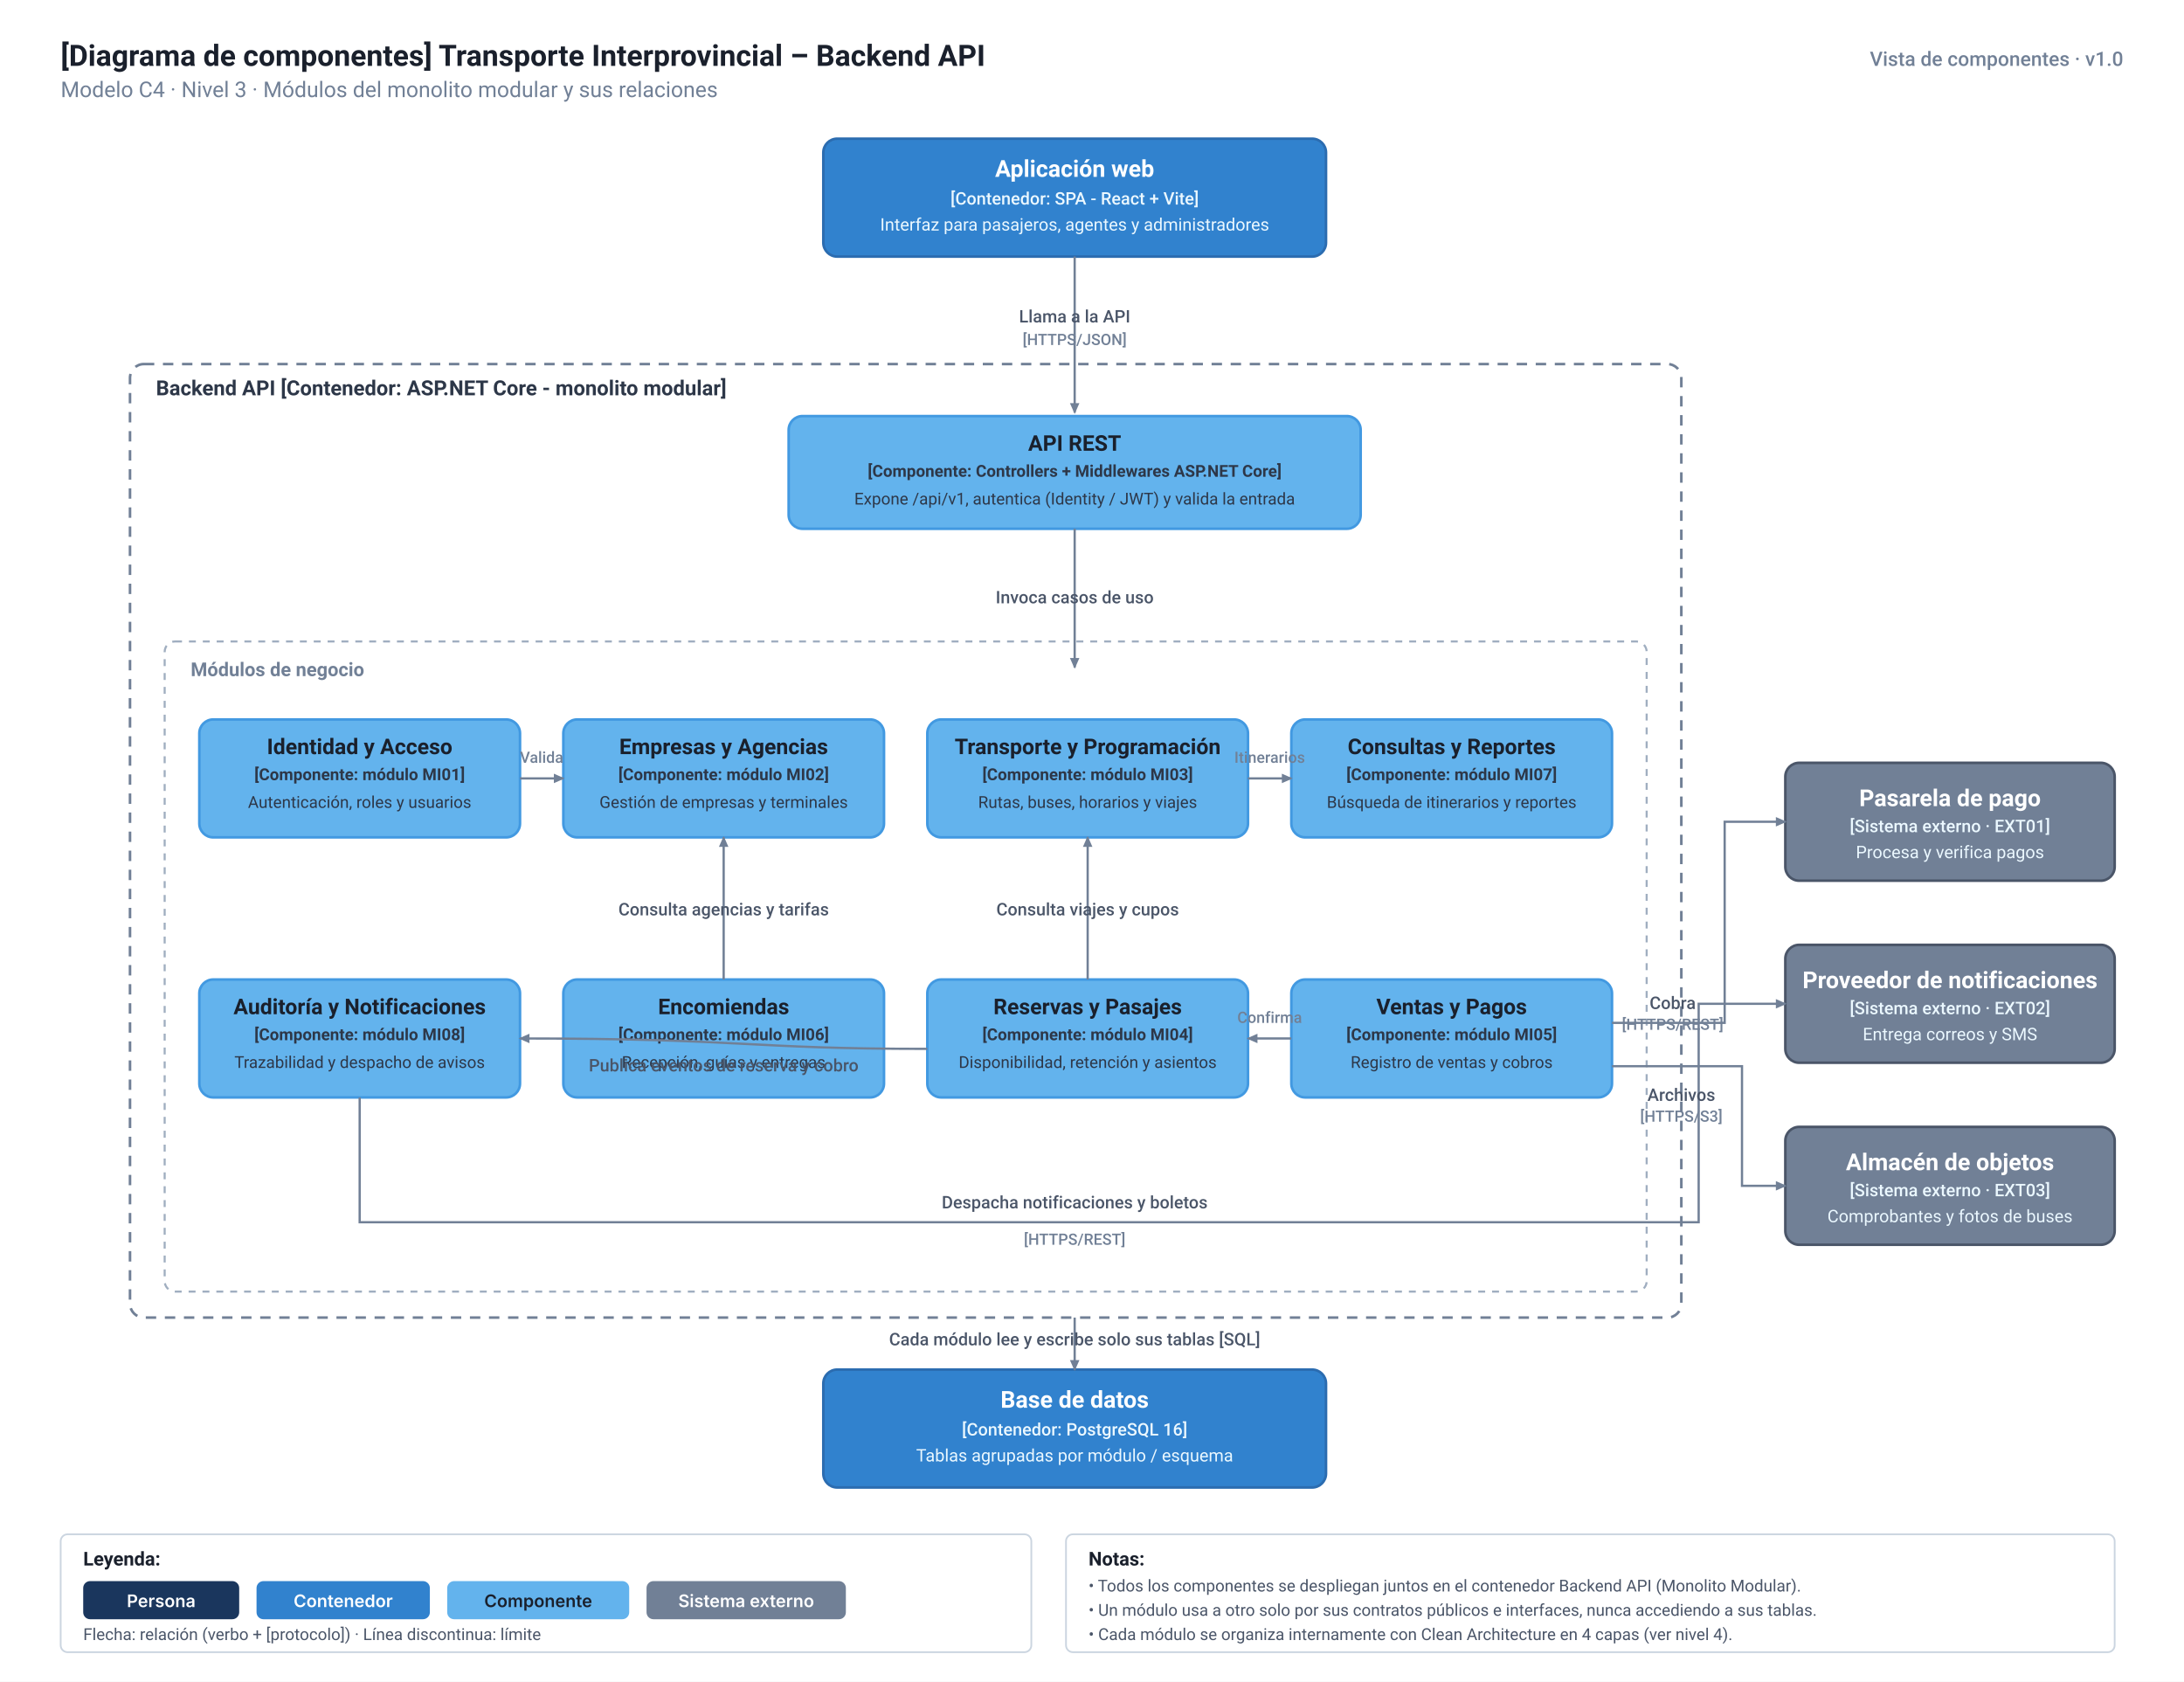
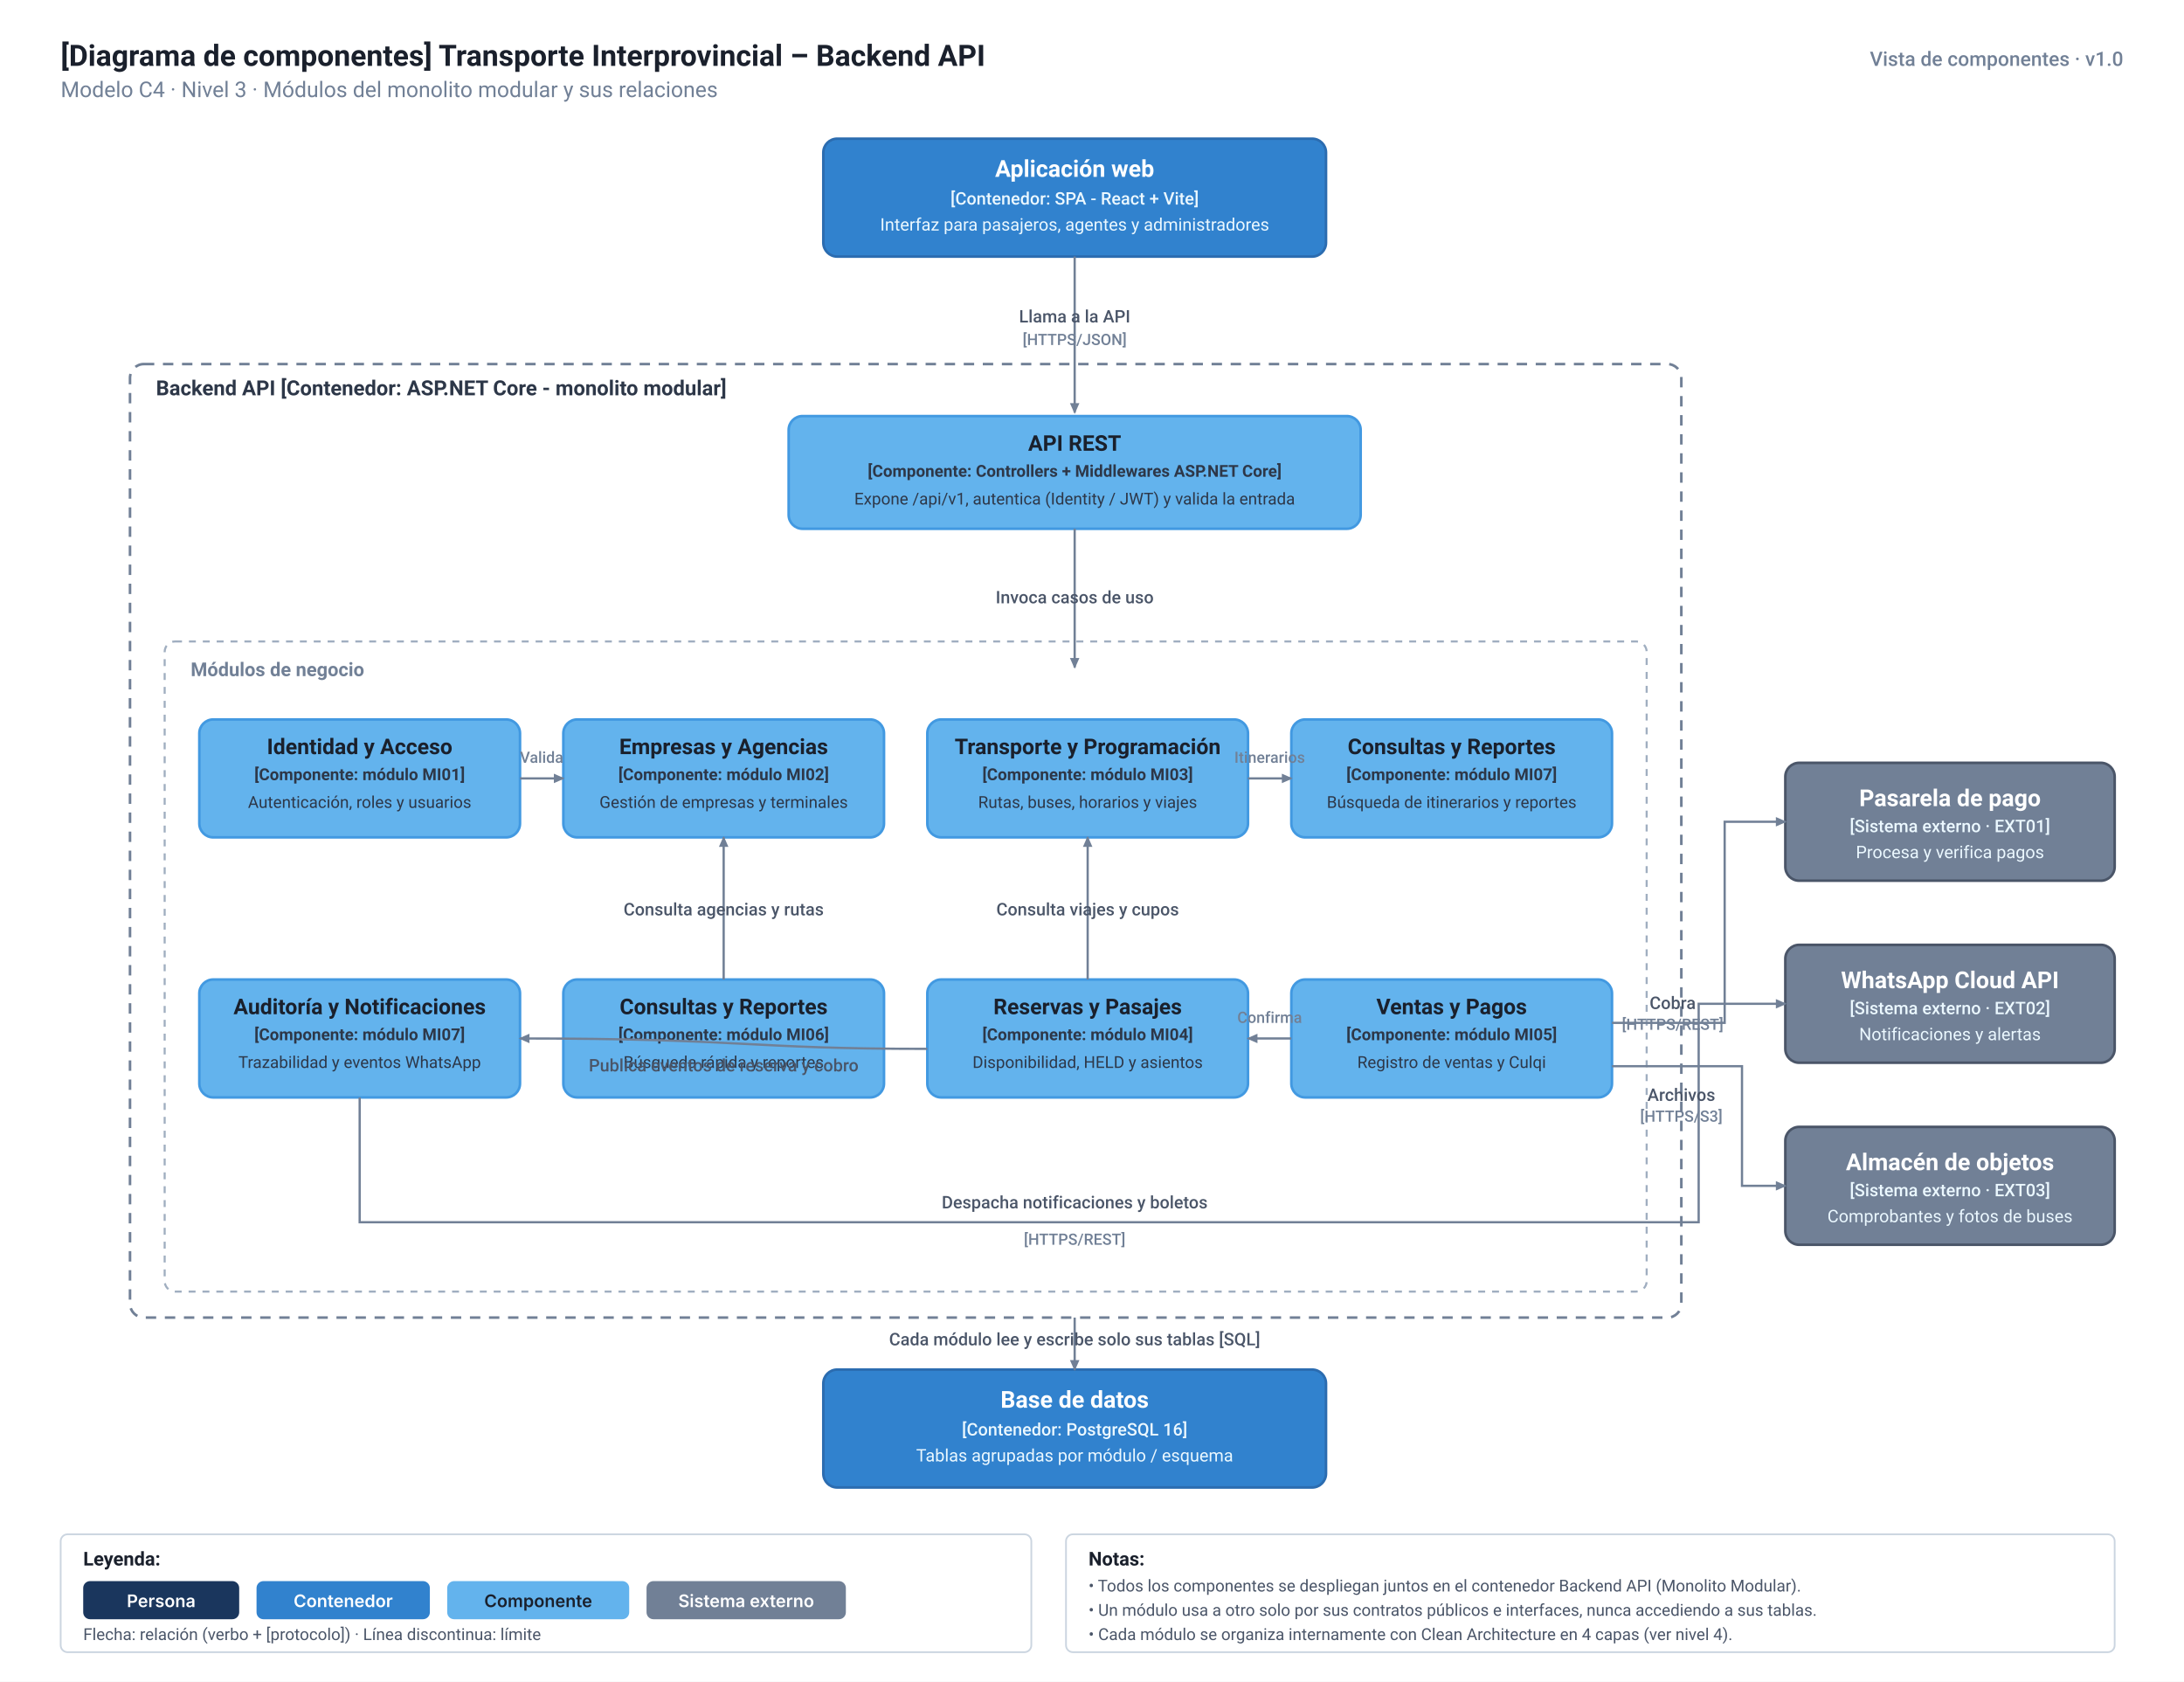
<svg xmlns="http://www.w3.org/2000/svg" width="1260" height="970" viewBox="0 0 1260 970" role="img" aria-labelledby="title desc">
  <defs>
    <marker id="arrow" viewBox="0 0 10 10" refX="7" refY="5" markerWidth="6" markerHeight="6" orient="auto-start-reverse">
      <path d="M 0 1.5 L 8 5 L 0 8.5 z" fill="#718096" />
    </marker>
    <style>
      .title-main { font-family: -apple-system, BlinkMacSystemFont, "Segoe UI", Roboto, Helvetica, Arial, sans-serif; font-size: 17px; font-weight: 700; fill: #1a202c; }
      .title-sub { font-family: -apple-system, BlinkMacSystemFont, "Segoe UI", Roboto, Helvetica, Arial, sans-serif; font-size: 12.5px; font-weight: 400; fill: #718096; }
      .version-tag { font-family: -apple-system, BlinkMacSystemFont, "Segoe UI", Roboto, Helvetica, Arial, sans-serif; font-size: 11.5px; font-weight: 500; fill: #718096; text-anchor: end; }

      .box-container { fill: #3182ce; stroke: #2b6cb0; stroke-width: 1.5; rx: 8px; }
      .box-component { fill: #63b3ed; stroke: #4299e1; stroke-width: 1.5; rx: 8px; }
      .box-ext { fill: #718096; stroke: #4a5568; stroke-width: 1.5; rx: 8px; }

      .text-c-title { font-family: -apple-system, BlinkMacSystemFont, "Segoe UI", Roboto, Helvetica, Arial, sans-serif; font-size: 13.5px; font-weight: 700; fill: #ffffff; text-anchor: middle; }
      .text-c-tech { font-family: -apple-system, BlinkMacSystemFont, "Segoe UI", Roboto, Helvetica, Arial, sans-serif; font-size: 10px; font-weight: 500; fill: #ebf8ff; text-anchor: middle; }
      .text-c-desc { font-family: -apple-system, BlinkMacSystemFont, "Segoe UI", Roboto, Helvetica, Arial, sans-serif; font-size: 10px; font-weight: 400; fill: #ebf8ff; text-anchor: middle; }

      .text-m-title { font-family: -apple-system, BlinkMacSystemFont, "Segoe UI", Roboto, Helvetica, Arial, sans-serif; font-size: 12.5px; font-weight: 700; fill: #1a202c; text-anchor: middle; }
      .text-m-tech { font-family: -apple-system, BlinkMacSystemFont, "Segoe UI", Roboto, Helvetica, Arial, sans-serif; font-size: 9.5px; font-weight: 600; fill: #2d3748; text-anchor: middle; }
      .text-m-desc { font-family: -apple-system, BlinkMacSystemFont, "Segoe UI", Roboto, Helvetica, Arial, sans-serif; font-size: 9.5px; font-weight: 400; fill: #2d3748; text-anchor: middle; }

      .boundary-outer { fill: none; stroke: #718096; stroke-width: 1.5; stroke-dasharray: 6 5; rx: 8px; }
      .boundary-inner { fill: none; stroke: #a0aec0; stroke-width: 1.2; stroke-dasharray: 4 4; rx: 6px; }

      .boundary-label-outer { font-family: -apple-system, BlinkMacSystemFont, "Segoe UI", Roboto, Helvetica, Arial, sans-serif; font-size: 12px; font-weight: 700; fill: #2d3748; }
      .boundary-label-inner { font-family: -apple-system, BlinkMacSystemFont, "Segoe UI", Roboto, Helvetica, Arial, sans-serif; font-size: 11px; font-weight: 600; fill: #718096; }

      .conn-line { fill: none; stroke: #718096; stroke-width: 1.3; }
      .conn-label { font-family: -apple-system, BlinkMacSystemFont, "Segoe UI", Roboto, Helvetica, Arial, sans-serif; font-size: 10px; font-weight: 500; fill: #4a5568; text-anchor: middle; }
      .conn-protocol { font-family: -apple-system, BlinkMacSystemFont, "Segoe UI", Roboto, Helvetica, Arial, sans-serif; font-size: 9px; font-weight: 500; fill: #718096; text-anchor: middle; }

      .card-info { fill: #ffffff; stroke: #cbd5e0; stroke-width: 1; rx: 4px; }
      .info-title { font-family: -apple-system, BlinkMacSystemFont, "Segoe UI", Roboto, Helvetica, Arial, sans-serif; font-size: 11px; font-weight: 700; fill: #1a202c; }
      .info-text { font-family: -apple-system, BlinkMacSystemFont, "Segoe UI", Roboto, Helvetica, Arial, sans-serif; font-size: 9.5px; font-weight: 400; fill: #4a5568; }
    </style>
  </defs>
  <rect width="1260" height="970" fill="#ffffff" />
  <text x="35" y="38" class="title-main">[Diagrama de componentes] Transporte Interprovincial – Backend API</text>
  <text x="35" y="56" class="title-sub">Modelo C4 · Nivel 3 · Módulos del monolito modular y sus relaciones</text>
  <text x="1225" y="38" class="version-tag">Vista de componentes · v1.0</text>
  <g id="aplicacion-web">
    <rect x="475" y="80" width="290" height="68" class="box-container" />
    <text x="620" y="102" class="text-c-title">Aplicación web</text>
    <text x="620" y="118" class="text-c-tech">[Contenedor: SPA - React + Vite]</text>
    <text x="620" y="133" class="text-c-desc">Interfaz para pasajeros, agentes y administradores</text>
  </g>
  <path d="M 620 148 L 620 238" class="conn-line" marker-end="url(#arrow)" />
  <text x="620" y="186" class="conn-label">Llama a la API</text>
  <text x="620" y="199" class="conn-protocol">[HTTPS/JSON]</text>
  <rect x="75" y="210" width="895" height="550" class="boundary-outer" />
  <text x="90" y="228" class="boundary-label-outer">Backend API [Contenedor: ASP.NET Core - monolito modular]</text>
  <g id="api-rest">
    <rect x="455" y="240" width="330" height="65" class="box-component" />
    <text x="620" y="260" class="text-m-title">API REST</text>
    <text x="620" y="275" class="text-m-tech">[Componente: Controllers + Middlewares ASP.NET Core]</text>
    <text x="620" y="291" class="text-m-desc">Expone /api/v1, autentica (Identity / JWT) y valida la entrada</text>
  </g>
  <path d="M 620 305 L 620 385" class="conn-line" marker-end="url(#arrow)" />
  <text x="620" y="348" class="conn-label">Invoca casos de uso</text>
  <rect x="95" y="370" width="855" height="375" class="boundary-inner" />
  <text x="110" y="390" class="boundary-label-inner">Módulos de negocio</text>
  <g id="mod-identidad">
    <rect x="115" y="415" width="185" height="68" class="box-component" />
    <text x="207.5" y="435" class="text-m-title">Identidad y Acceso</text>
    <text x="207.5" y="450" class="text-m-tech">[Componente: módulo MI01]</text>
    <text x="207.5" y="466" class="text-m-desc">Autenticación, roles y usuarios</text>
  </g>
  <g id="mod-empresas">
    <rect x="325" y="415" width="185" height="68" class="box-component" />
    <text x="417.5" y="435" class="text-m-title">Empresas y Agencias</text>
    <text x="417.5" y="450" class="text-m-tech">[Componente: módulo MI02]</text>
    <text x="417.5" y="466" class="text-m-desc">Gestión de empresas y terminales</text>
  </g>
  <g id="mod-transporte">
    <rect x="535" y="415" width="185" height="68" class="box-component" />
    <text x="627.5" y="435" class="text-m-title">Transporte y Programación</text>
    <text x="627.5" y="450" class="text-m-tech">[Componente: módulo MI03]</text>
    <text x="627.5" y="466" class="text-m-desc">Rutas, buses, horarios y viajes</text>
  </g>
  <g id="mod-consultas">
    <rect x="745" y="415" width="185" height="68" class="box-component" />
    <text x="837.5" y="435" class="text-m-title">Consultas y Reportes</text>
    <text x="837.5" y="450" class="text-m-tech">[Componente: módulo MI07]</text>
    <text x="837.5" y="466" class="text-m-desc">Búsqueda de itinerarios y reportes</text>
  </g>
  <path d="M 300 449 L 325 449" class="conn-line" marker-end="url(#arrow)" />
  <text x="312.5" y="440" class="conn-protocol">Valida</text>
  <path d="M 720 449 L 745 449" class="conn-line" marker-end="url(#arrow)" />
  <text x="732.5" y="440" class="conn-protocol">Itinerarios</text>
  <g id="mod-auditoria">
    <rect x="115" y="565" width="185" height="68" class="box-component" />
    <text x="207.5" y="585" class="text-m-title">Auditoría y Notificaciones</text>
-     <text x="207.5" y="600" class="text-m-tech">[Componente: módulo MI08]</text>
-     <text x="207.5" y="616" class="text-m-desc">Trazabilidad y despacho de avisos</text>
+     <text x="207.5" y="600" class="text-m-tech">[Componente: módulo MI07]</text>
+     <text x="207.5" y="616" class="text-m-desc">Trazabilidad y eventos WhatsApp</text>
  </g>
-   <g id="mod-encomiendas">
+   <g id="mod-consultas">
    <rect x="325" y="565" width="185" height="68" class="box-component" />
-     <text x="417.5" y="585" class="text-m-title">Encomiendas</text>
+     <text x="417.5" y="585" class="text-m-title">Consultas y Reportes</text>
    <text x="417.5" y="600" class="text-m-tech">[Componente: módulo MI06]</text>
-     <text x="417.5" y="616" class="text-m-desc">Recepción, guías y entregas</text>
+     <text x="417.5" y="616" class="text-m-desc">Búsqueda rápida y reportes</text>
  </g>
  <g id="mod-reservas">
    <rect x="535" y="565" width="185" height="68" class="box-component" />
    <text x="627.5" y="585" class="text-m-title">Reservas y Pasajes</text>
    <text x="627.5" y="600" class="text-m-tech">[Componente: módulo MI04]</text>
-     <text x="627.5" y="616" class="text-m-desc">Disponibilidad, retención y asientos</text>
+     <text x="627.5" y="616" class="text-m-desc">Disponibilidad, HELD y asientos</text>
  </g>
  <g id="mod-ventas">
    <rect x="745" y="565" width="185" height="68" class="box-component" />
    <text x="837.5" y="585" class="text-m-title">Ventas y Pagos</text>
    <text x="837.5" y="600" class="text-m-tech">[Componente: módulo MI05]</text>
-     <text x="837.5" y="616" class="text-m-desc">Registro de ventas y cobros</text>
+     <text x="837.5" y="616" class="text-m-desc">Registro de ventas y Culqi</text>
  </g>
  <path d="M 417.5 565 L 417.5 483" class="conn-line" marker-end="url(#arrow)" />
-   <text x="417.5" y="528" class="conn-label">Consulta agencias y tarifas</text>
+   <text x="417.5" y="528" class="conn-label">Consulta agencias y rutas</text>
  <path d="M 627.5 565 L 627.5 483" class="conn-line" marker-end="url(#arrow)" />
  <text x="627.5" y="528" class="conn-label">Consulta viajes y cupos</text>
  <path d="M 745 599 L 720 599" class="conn-line" marker-end="url(#arrow)" />
  <text x="732.5" y="590" class="conn-protocol">Confirma</text>
  <path d="M 535 605 C 430 605, 430 599, 300 599" class="conn-line" marker-end="url(#arrow)" />
  <text x="417.5" y="618" class="conn-label">Publica eventos de reserva y cobro</text>
  <g id="ext-pasarela">
    <rect x="1030" y="440" width="190" height="68" class="box-ext" />
    <text x="1125" y="465" class="text-c-title">Pasarela de pago</text>
    <text x="1125" y="480" class="text-c-tech">[Sistema externo · EXT01]</text>
    <text x="1125" y="495" class="text-c-desc">Procesa y verifica pagos</text>
  </g>
  <path d="M 930 590 L 995 590 L 995 474 L 1030 474" class="conn-line" marker-end="url(#arrow)" />
  <text x="965" y="582" class="conn-label">Cobra</text>
  <text x="965" y="594" class="conn-protocol">[HTTPS/REST]</text>
  <g id="ext-notificaciones">
    <rect x="1030" y="545" width="190" height="68" class="box-ext" />
-     <text x="1125" y="570" class="text-c-title">Proveedor de notificaciones</text>
+     <text x="1125" y="570" class="text-c-title">WhatsApp Cloud API</text>
    <text x="1125" y="585" class="text-c-tech">[Sistema externo · EXT02]</text>
-     <text x="1125" y="600" class="text-c-desc">Entrega correos y SMS</text>
+     <text x="1125" y="600" class="text-c-desc">Notificaciones y alertas</text>
  </g>
  <path d="M 207.5 633 L 207.5 705 L 980 705 L 980 579 L 1030 579" class="conn-line" marker-end="url(#arrow)" />
  <text x="620" y="697" class="conn-label">Despacha notificaciones y boletos</text>
  <text x="620" y="718" class="conn-protocol">[HTTPS/REST]</text>
  <g id="ext-storage">
    <rect x="1030" y="650" width="190" height="68" class="box-ext" />
    <text x="1125" y="675" class="text-c-title">Almacén de objetos</text>
    <text x="1125" y="690" class="text-c-tech">[Sistema externo · EXT03]</text>
    <text x="1125" y="705" class="text-c-desc">Comprobantes y fotos de buses</text>
  </g>
  <path d="M 930 615 L 1005 615 L 1005 684 L 1030 684" class="conn-line" marker-end="url(#arrow)" />
  <text x="970" y="635" class="conn-label">Archivos</text>
  <text x="970" y="647" class="conn-protocol">[HTTPS/S3]</text>
  <g id="base-datos">
    <rect x="475" y="790" width="290" height="68" class="box-container" />
    <text x="620" y="812" class="text-c-title">Base de datos</text>
    <text x="620" y="828" class="text-c-tech">[Contenedor: PostgreSQL 16]</text>
    <text x="620" y="843" class="text-c-desc">Tablas agrupadas por módulo / esquema</text>
  </g>
  <path d="M 620 760 L 620 790" class="conn-line" marker-end="url(#arrow)" />
  <text x="620" y="776" class="conn-label">Cada módulo lee y escribe solo sus tablas [SQL]</text>
  <g id="leyenda">
    <rect x="35" y="885" width="560" height="68" class="card-info" />
    <text x="48" y="903" class="info-title">Leyenda:</text>
    <rect x="48" y="912" width="90" height="22" rx="4" fill="#1a365d" />
    <text x="93" y="927" font-family="-apple-system, sans-serif" font-size="10" font-weight="600" fill="#ffffff" text-anchor="middle">Persona</text>
    <rect x="148" y="912" width="100" height="22" rx="4" fill="#3182ce" />
    <text x="198" y="927" font-family="-apple-system, sans-serif" font-size="10" font-weight="600" fill="#ffffff" text-anchor="middle">Contenedor</text>
    <rect x="258" y="912" width="105" height="22" rx="4" fill="#63b3ed" />
    <text x="310.5" y="927" font-family="-apple-system, sans-serif" font-size="10" font-weight="600" fill="#1a202c" text-anchor="middle">Componente</text>
    <rect x="373" y="912" width="115" height="22" rx="4" fill="#718096" />
    <text x="430.5" y="927" font-family="-apple-system, sans-serif" font-size="10" font-weight="600" fill="#ffffff" text-anchor="middle">Sistema externo</text>
    <text x="48" y="946" class="info-text">Flecha: relación (verbo + [protocolo]) · Línea discontinua: límite</text>
  </g>
  <g id="notas">
    <rect x="615" y="885" width="605" height="68" class="card-info" />
    <text x="628" y="903" class="info-title">Notas:</text>
    <text x="628" y="918" class="info-text">• Todos los componentes se despliegan juntos en el contenedor Backend API (Monolito Modular).</text>
    <text x="628" y="932" class="info-text">• Un módulo usa a otro solo por sus contratos públicos e interfaces, nunca accediendo a sus tablas.</text>
    <text x="628" y="946" class="info-text">• Cada módulo se organiza internamente con Clean Architecture en 4 capas (ver nivel 4).</text>
  </g>
</svg>
